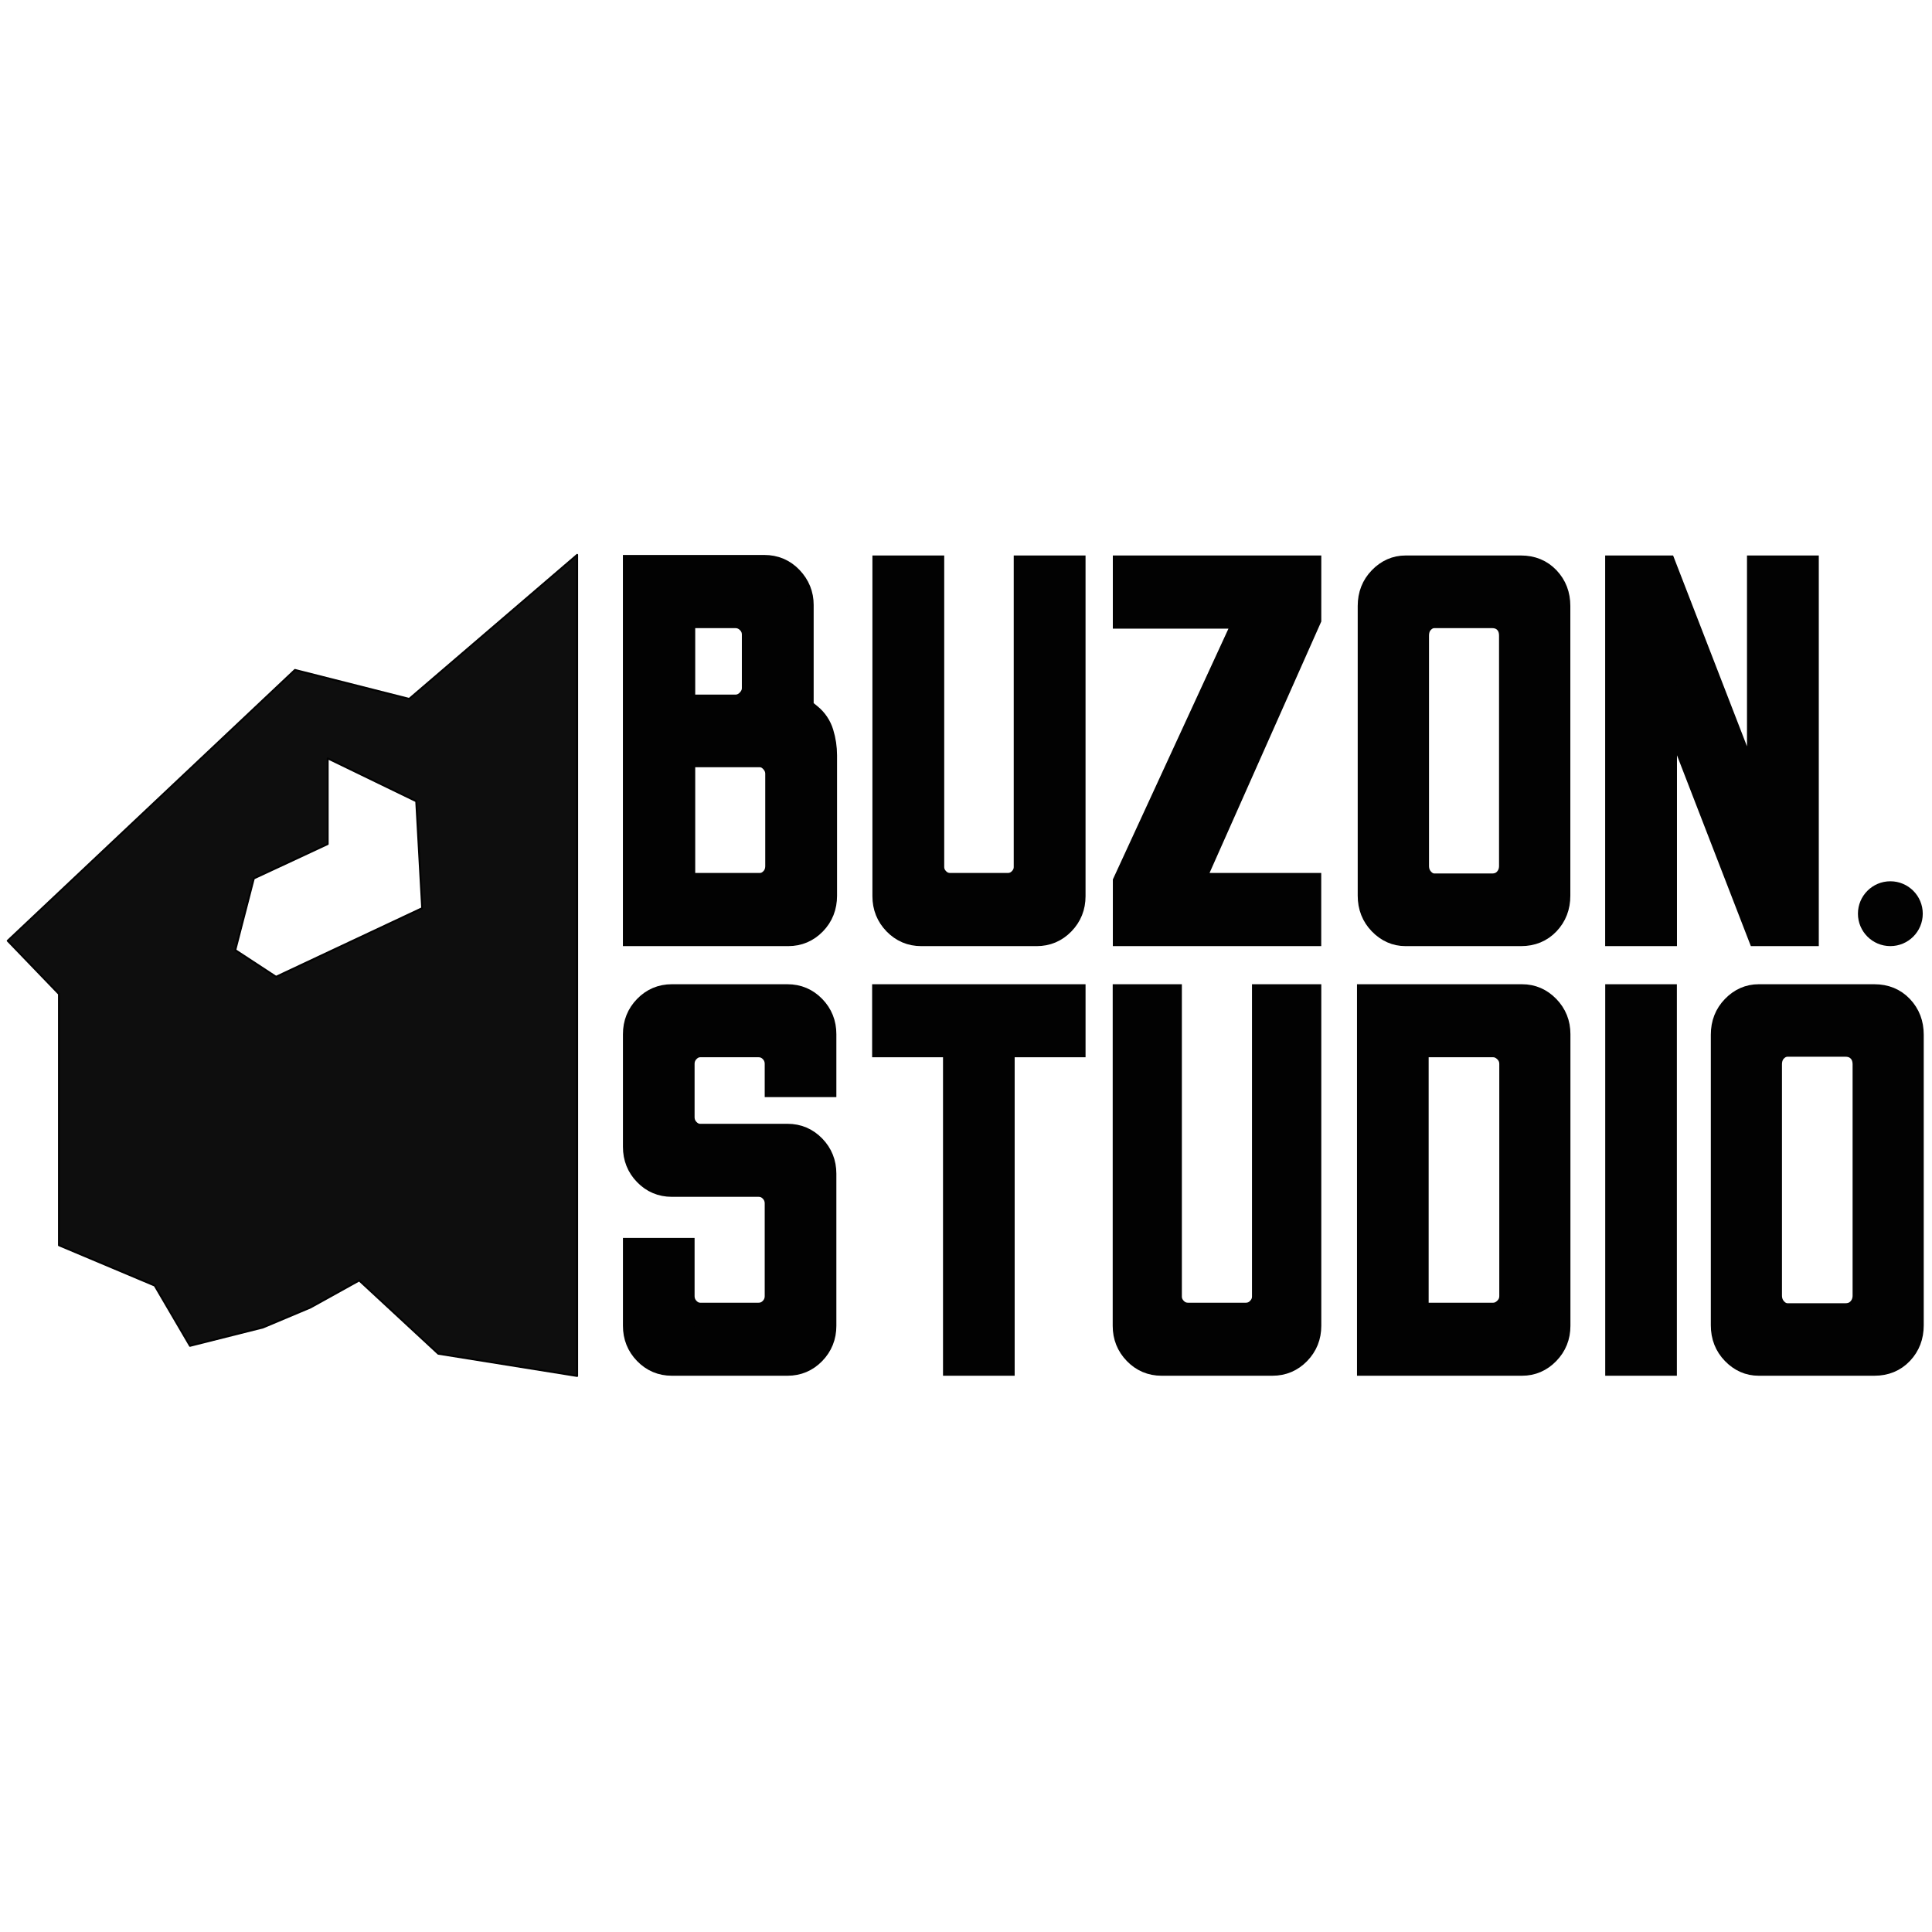
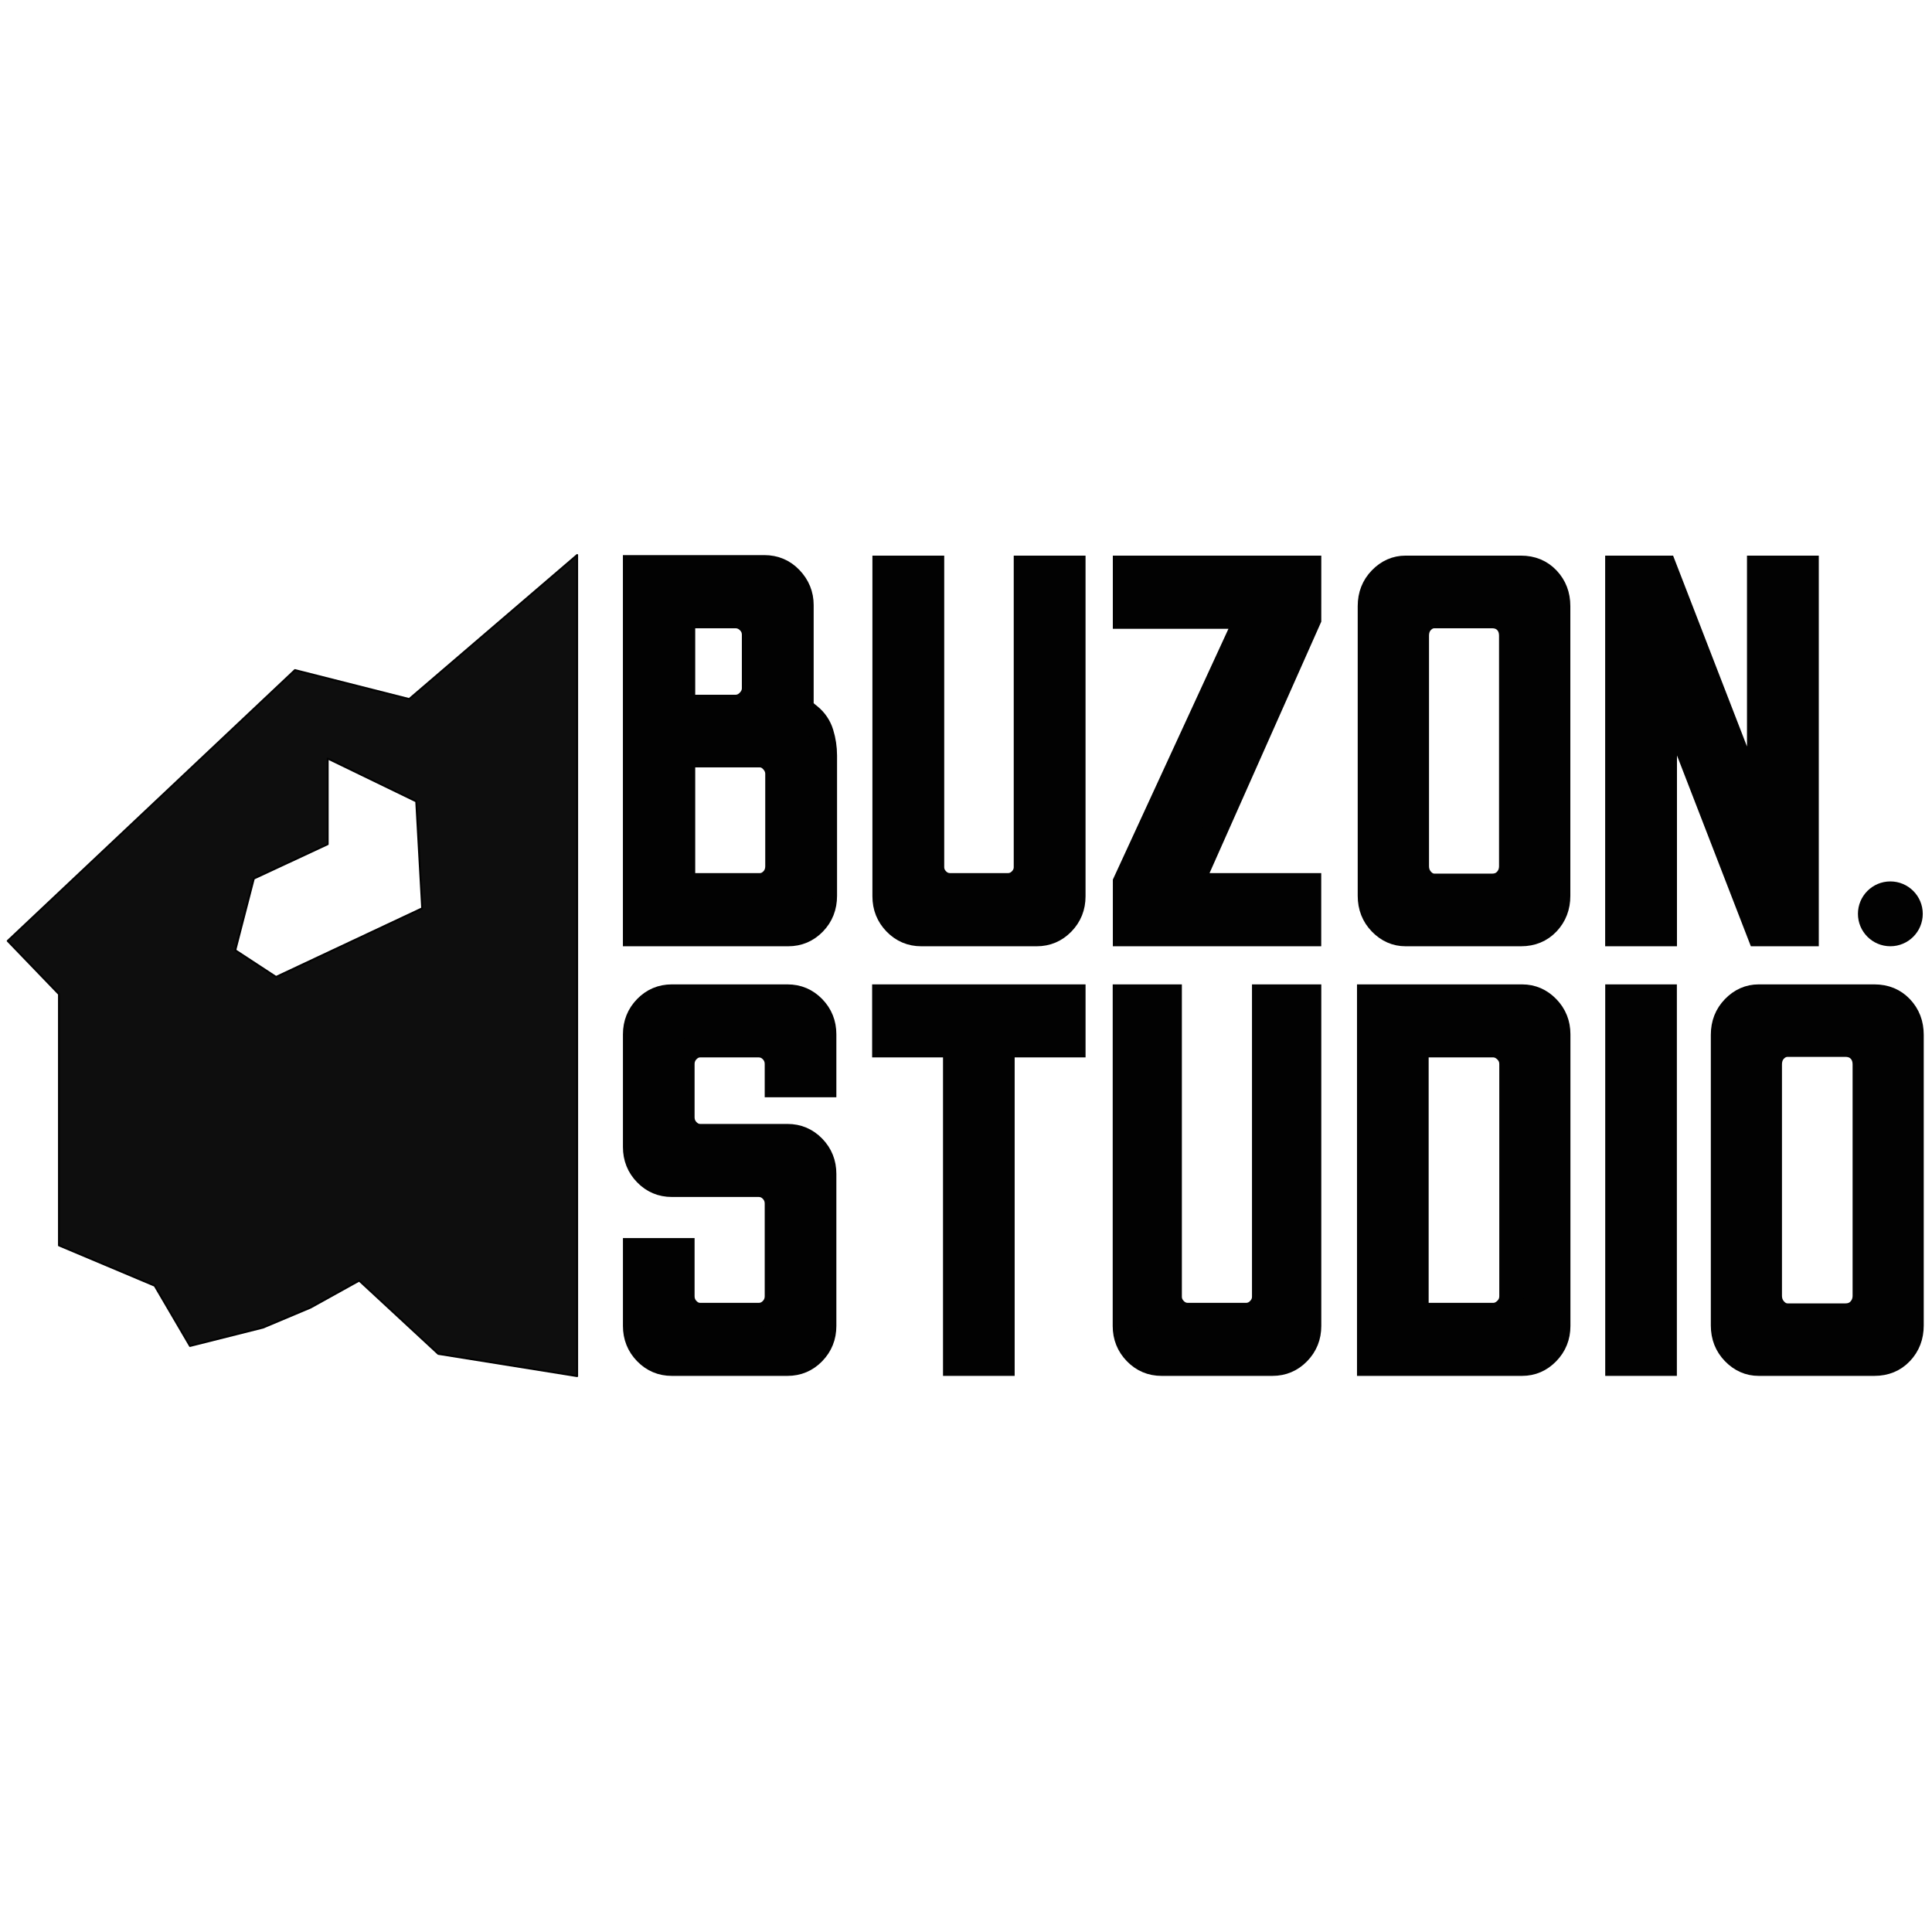
<svg xmlns="http://www.w3.org/2000/svg" width="100%" height="100%" viewBox="0 0 2136 2136" version="1.1" xml:space="preserve" style="fill-rule:evenodd;clip-rule:evenodd;stroke-miterlimit:2;">
-   <rect id="buzonstudio_black" x="0.48" y="0.686" width="2133.33" height="2133.33" style="fill:none;" />
+   <rect id="buzonstudio_black" x="0.48" y="0.849" width="2133.33" height="2133.33" style="fill:none;" />
  <clipPath id="_clip1">
-     <rect x="0.48" y="0.686" width="2133.33" height="2133.33" />
+     <rect x="0.48" y="0.849" width="2133.33" height="2133.33" />
  </clipPath>
  <g clip-path="url(#_clip1)">
    <g>
      <g>
        <g>
          <g>
-             <path d="M702.238,1032.47l-0,-405.346l142.754,-0c11.615,-0 21.357,4.144 29.225,12.432c7.868,8.288 11.803,18.022 11.803,29.201l-0,115.07c-0,-0 4.576,3.709 9.182,7.443c6.105,4.949 10.6,11.601 12.915,19.112c0.022,0.072 0.044,0.143 0.066,0.215c2.446,7.937 3.69,16.194 3.69,24.499c-0,38.922 -0,155.163 -0,155.163c-0,11.95 -3.934,21.973 -11.803,30.068c-7.868,8.095 -17.422,12.143 -28.663,12.143l-169.169,0Zm52.83,-250.956l57.888,-0c5.621,-0 10.492,-2.12 14.613,-6.361c4.122,-4.24 6.182,-9.059 6.182,-14.456l0,-58.98c0,-5.783 -2.06,-10.698 -6.182,-14.746c-4.121,-4.047 -8.992,-6.071 -14.613,-6.071l-57.888,-0l-0,100.614Zm-0,197.18l84.866,-0c5.245,-0 9.835,-2.024 13.769,-6.072c3.934,-4.047 5.901,-9.155 5.901,-15.323l0,-101.77c0,-5.397 -1.967,-10.216 -5.901,-14.456c-3.934,-4.241 -8.524,-6.361 -13.769,-6.361l-84.866,-0l-0,143.982Z" style="fill:#020202;fill-rule:nonzero;stroke:#020202;stroke-width:27.12px;" />
-             <path d="M1018.56,1032.47c-11.241,0 -20.795,-4.048 -28.664,-12.143c-7.868,-8.095 -11.802,-17.925 -11.802,-29.49l-0,-363.135l52.268,-0l0,330.753c0,5.397 1.967,10.12 5.901,14.167c3.935,4.048 8.712,6.072 14.332,6.072l63.509,-0c5.62,-0 10.397,-2.024 14.331,-6.072c3.935,-4.047 5.902,-8.77 5.902,-14.167l-0,-330.753l52.268,-0l0,363.135c0,11.565 -3.934,21.395 -11.802,29.49c-7.869,8.095 -17.423,12.143 -28.664,12.143l-127.579,0Z" style="fill:#020202;fill-rule:nonzero;stroke:#020202;stroke-width:27.12px;" />
-             <path d="M1243.91,1032.47l0.009,-57.177l135.422,-293.815l-135.448,0l0,-53.776l203.359,-0l-0.02,56.545l-130.837,294.447l130.786,-0l0,53.776l-203.271,0Z" style="fill:#020202;fill-rule:nonzero;stroke:#020202;stroke-width:27.12px;" />
-             <path d="M1553.98,1032.47c-10.491,0 -19.671,-4.048 -27.54,-12.143c-7.868,-8.095 -11.802,-18.118 -11.802,-30.068l-0,-320.346c-0,-11.95 3.934,-21.973 11.802,-30.068c7.869,-8.095 17.049,-12.143 27.54,-12.143l127.579,-0c11.99,-0 21.826,4.048 29.507,12.143c7.681,8.095 11.521,18.118 11.521,30.068l0,320.346c0,11.95 -3.84,21.973 -11.521,30.068c-7.681,8.095 -17.517,12.143 -29.507,12.143l-127.579,0Zm32.035,-53.198l63.509,0c6.37,0 11.521,-2.12 15.456,-6.361c3.934,-4.24 5.901,-9.444 5.901,-15.612l-0,-254.426c-0,-6.553 -1.967,-11.854 -5.901,-15.902c-3.935,-4.047 -9.086,-6.071 -15.456,-6.071l-63.509,-0c-5.245,-0 -9.835,2.024 -13.769,6.071c-3.935,4.048 -5.902,9.349 -5.902,15.902l0,254.426c0,6.168 1.967,11.372 5.902,15.612c3.934,4.241 8.524,6.361 13.769,6.361Z" style="fill:#020202;fill-rule:nonzero;stroke:#020202;stroke-width:27.12px;" />
-             <path d="M1788.21,1032.47l0,-404.768l52.269,-0l104.536,270.038l0,-270.038l52.269,-0l-0,404.768l-52.269,0l-104.536,-270.038l-0,270.038l-52.269,0Z" style="fill:#020202;fill-rule:nonzero;stroke:#020202;stroke-width:27.12px;" />
+             <path d="M702.238,1032.63l-0,-405.346l142.754,-0c11.615,-0 21.357,4.144 29.225,12.432c7.868,8.288 11.803,18.022 11.803,29.201l-0,115.07c-0,-0 4.576,3.709 9.182,7.443c6.105,4.949 10.6,11.601 12.915,19.112c0.022,0.072 0.044,0.144 0.066,0.215c2.446,7.937 3.69,16.194 3.69,24.499c-0,38.922 -0,155.163 -0,155.163c-0,11.95 -3.934,21.973 -11.803,30.068c-7.868,8.096 -17.422,12.143 -28.663,12.143l-169.169,0Zm52.83,-250.956l57.888,-0c5.621,-0 10.492,-2.12 14.613,-6.361c4.122,-4.24 6.182,-9.059 6.182,-14.456l0,-58.98c0,-5.783 -2.06,-10.698 -6.182,-14.745c-4.121,-4.048 -8.992,-6.072 -14.613,-6.072l-57.888,-0l-0,100.614Zm-0,197.18l84.866,-0c5.245,-0 9.835,-2.024 13.769,-6.072c3.934,-4.047 5.901,-9.155 5.901,-15.323l0,-101.77c0,-5.397 -1.967,-10.216 -5.901,-14.456c-3.934,-4.241 -8.524,-6.361 -13.769,-6.361l-84.866,-0l-0,143.982Z" style="fill:#020202;fill-rule:nonzero;stroke:#020202;stroke-width:27.12px;" />
+             <path d="M1018.56,1032.63c-11.241,0 -20.795,-4.047 -28.664,-12.143c-7.868,-8.095 -11.802,-17.925 -11.802,-29.49l-0,-363.135l52.268,-0l0,330.753c0,5.397 1.967,10.12 5.901,14.167c3.935,4.048 8.712,6.072 14.332,6.072l63.509,-0c5.62,-0 10.397,-2.024 14.331,-6.072c3.935,-4.047 5.902,-8.77 5.902,-14.167l-0,-330.753l52.268,-0l0,363.135c0,11.565 -3.934,21.395 -11.802,29.49c-7.869,8.096 -17.423,12.143 -28.664,12.143l-127.579,0Z" style="fill:#020202;fill-rule:nonzero;stroke:#020202;stroke-width:27.12px;" />
+             <path d="M1243.91,1032.63l0.009,-57.177l135.422,-293.815l-135.448,0l0,-53.776l203.359,-0l-0.02,56.545l-130.837,294.447l130.786,-0l0,53.776l-203.271,0Z" style="fill:#020202;fill-rule:nonzero;stroke:#020202;stroke-width:27.12px;" />
+             <path d="M1553.98,1032.63c-10.491,0 -19.671,-4.047 -27.54,-12.143c-7.868,-8.095 -11.802,-18.118 -11.802,-30.068l-0,-320.346c-0,-11.95 3.934,-21.973 11.802,-30.068c7.869,-8.095 17.049,-12.143 27.54,-12.143l127.579,-0c11.99,-0 21.826,4.048 29.507,12.143c7.681,8.095 11.521,18.118 11.521,30.068l0,320.346c0,11.95 -3.84,21.973 -11.521,30.068c-7.681,8.096 -17.517,12.143 -29.507,12.143l-127.579,0Zm32.035,-53.198l63.509,0c6.37,0 11.521,-2.12 15.456,-6.361c3.934,-4.24 5.901,-9.444 5.901,-15.612l-0,-254.426c-0,-6.553 -1.967,-11.854 -5.901,-15.901c-3.935,-4.048 -9.086,-6.072 -15.456,-6.072l-63.509,-0c-5.245,-0 -9.835,2.024 -13.769,6.072c-3.935,4.047 -5.902,9.348 -5.902,15.901l0,254.426c0,6.168 1.967,11.372 5.902,15.612c3.934,4.241 8.524,6.361 13.769,6.361Z" style="fill:#020202;fill-rule:nonzero;stroke:#020202;stroke-width:27.12px;" />
+             <path d="M1788.21,1032.63l0,-404.768l52.269,-0l104.536,270.038l0,-270.038l52.269,-0l-0,404.768l-52.269,0l-104.536,-270.038l-0,270.038l-52.269,0Z" style="fill:#020202;fill-rule:nonzero;stroke:#020202;stroke-width:27.12px;" />
          </g>
          <g>
-             <path d="M742.703,1507.61c-11.276,-0 -20.861,-4.061 -28.754,-12.182c-7.894,-8.121 -11.84,-17.982 -11.84,-29.584l-0,-83.821l52.434,0l0,50.757c0,5.801 1.973,10.731 5.92,14.792c3.947,4.06 8.551,6.091 13.813,6.091l64.275,-0c5.638,-0 10.43,-2.031 14.377,-6.091c3.947,-4.061 5.92,-8.991 5.92,-14.792l-0,-102.094c-0,-5.8 -1.973,-10.731 -5.92,-14.792c-3.947,-4.06 -8.739,-6.09 -14.377,-6.09l-95.848,-0c-11.276,-0 -20.861,-4.061 -28.754,-12.182c-7.894,-8.121 -11.84,-17.983 -11.84,-29.584l-0,-124.717c-0,-11.601 3.946,-21.463 11.84,-29.584c7.893,-8.121 17.478,-12.181 28.754,-12.181l127.985,-0c11.276,-0 20.861,4.06 28.754,12.181c7.894,8.121 11.84,17.983 11.84,29.584l0,56.268l-52.434,-0l-0,-23.203c-0,-5.801 -1.973,-10.732 -5.92,-14.792c-3.947,-4.061 -8.739,-6.091 -14.377,-6.091l-64.275,-0c-5.262,-0 -9.866,2.03 -13.813,6.091c-3.947,4.06 -5.92,8.991 -5.92,14.792l0,58.588c0,5.8 1.973,10.731 5.92,14.792c3.947,4.06 8.551,6.09 13.813,6.09l96.412,0c11.276,0 20.861,4.061 28.754,12.182c7.894,8.121 11.84,17.982 11.84,29.584l0,168.222c0,11.602 -3.946,21.463 -11.84,29.584c-7.893,8.121 -17.478,12.182 -28.754,12.182l-127.985,-0Z" style="fill:#020202;fill-rule:nonzero;stroke:#020202;stroke-width:26.78px;" />
-             <path d="M1055.98,1507.61l0,-352.107l-78.369,-0l-0,-53.947l209.173,-0l0,53.947l-78.369,-0l-0,352.107l-52.435,-0Z" style="fill:#020202;fill-rule:nonzero;stroke:#020202;stroke-width:26.78px;" />
-             <path d="M1284.18,1507.61c-11.276,-0 -20.861,-4.061 -28.754,-12.182c-7.894,-8.121 -11.84,-17.982 -11.84,-29.584l-0,-364.288l49.687,-0l0,331.804c0,5.414 1.974,10.151 5.92,14.212c3.947,4.06 8.739,6.091 14.377,6.091l63.711,-0c5.638,-0 10.43,-2.031 14.377,-6.091c3.947,-4.061 5.92,-8.798 5.92,-14.212l0,-331.804l49.839,-0l-0,364.288c-0,11.602 -3.947,21.463 -11.84,29.584c-7.893,8.121 -17.478,12.182 -28.754,12.182l-122.643,-0Z" style="fill:#020202;fill-rule:nonzero;stroke:#020202;stroke-width:26.78px;" />
-             <path d="M1513.68,1507.61l0,-406.054l169.143,-0c10.901,-0 20.297,4.06 28.191,12.181c7.893,8.121 11.84,17.983 11.84,29.584l-0,322.523c-0,11.602 -3.947,21.463 -11.84,29.584c-7.894,8.121 -17.29,12.182 -28.191,12.182l-169.143,-0Zm52.434,-53.947l84.572,-0c5.262,-0 9.961,-2.031 14.095,-6.091c4.135,-4.061 6.202,-8.991 6.202,-14.792l0,-256.394c0,-5.801 -2.067,-10.732 -6.202,-14.792c-4.134,-4.061 -8.833,-6.091 -14.095,-6.091l-84.572,-0l0,298.16Z" style="fill:#020202;fill-rule:nonzero;stroke:#020202;stroke-width:26.78px;" />
-             <rect x="1788.11" y="1101.56" width="52.434" height="406.054" style="fill:#020202;fill-rule:nonzero;stroke:#020202;stroke-width:26.78px;" />
-             <path d="M1944.33,1507.61c-10.524,-0 -19.733,-4.061 -27.627,-12.182c-7.893,-8.121 -11.84,-18.176 -11.84,-30.164l0,-321.363c0,-11.988 3.947,-22.043 11.84,-30.164c7.894,-8.121 17.103,-12.181 27.627,-12.181l127.985,-0c12.028,-0 21.895,4.06 29.6,12.181c7.706,8.121 11.558,18.176 11.558,30.164l0,321.363c0,11.988 -3.852,22.043 -11.558,30.164c-7.705,8.121 -17.572,12.182 -29.6,12.182l-127.985,-0Zm32.137,-53.367l63.711,-0c6.39,-0 11.558,-2.127 15.505,-6.381c3.946,-4.254 5.92,-9.475 5.92,-15.662l-0,-255.234c-0,-6.574 -1.974,-11.892 -5.92,-15.952c-3.947,-4.061 -9.115,-6.091 -15.505,-6.091l-63.711,-0c-5.262,-0 -9.866,2.03 -13.813,6.091c-3.947,4.06 -5.92,9.378 -5.92,15.952l0,255.234c0,6.187 1.973,11.408 5.92,15.662c3.947,4.254 8.551,6.381 13.813,6.381Z" style="fill:#020202;fill-rule:nonzero;stroke:#020202;stroke-width:26.78px;" />
+             <path d="M742.703,1507.77c-11.276,-0 -20.861,-4.061 -28.754,-12.182c-7.894,-8.121 -11.84,-17.982 -11.84,-29.584l-0,-83.821l52.434,0l0,50.757c0,5.801 1.973,10.731 5.92,14.792c3.947,4.06 8.551,6.091 13.813,6.091l64.275,-0c5.638,-0 10.43,-2.031 14.377,-6.091c3.947,-4.061 5.92,-8.991 5.92,-14.792l-0,-102.094c-0,-5.8 -1.973,-10.731 -5.92,-14.792c-3.947,-4.06 -8.739,-6.09 -14.377,-6.09l-95.848,-0c-11.276,-0 -20.861,-4.061 -28.754,-12.182c-7.894,-8.121 -11.84,-17.982 -11.84,-29.584l-0,-124.717c-0,-11.601 3.946,-21.462 11.84,-29.584c7.893,-8.121 17.478,-12.181 28.754,-12.181l127.985,-0c11.276,-0 20.861,4.06 28.754,12.181c7.894,8.122 11.84,17.983 11.84,29.584l0,56.268l-52.434,-0l-0,-23.203c-0,-5.801 -1.973,-10.732 -5.92,-14.792c-3.947,-4.061 -8.739,-6.091 -14.377,-6.091l-64.275,0c-5.262,0 -9.866,2.03 -13.813,6.091c-3.947,4.06 -5.92,8.991 -5.92,14.792l0,58.588c0,5.8 1.973,10.731 5.92,14.792c3.947,4.06 8.551,6.09 13.813,6.09l96.412,0c11.276,0 20.861,4.061 28.754,12.182c7.894,8.121 11.84,17.982 11.84,29.584l0,168.222c0,11.602 -3.946,21.463 -11.84,29.584c-7.893,8.121 -17.478,12.182 -28.754,12.182l-127.985,-0Z" style="fill:#020202;fill-rule:nonzero;stroke:#020202;stroke-width:26.78px;" />
+             <path d="M1055.98,1507.77l0,-352.107l-78.369,0l-0,-53.947l209.173,-0l0,53.947l-78.369,0l-0,352.107l-52.435,-0Z" style="fill:#020202;fill-rule:nonzero;stroke:#020202;stroke-width:26.78px;" />
+             <path d="M1284.18,1507.77c-11.276,-0 -20.861,-4.061 -28.754,-12.182c-7.894,-8.121 -11.84,-17.982 -11.84,-29.584l-0,-364.288l49.687,-0l0,331.804c0,5.414 1.974,10.151 5.92,14.212c3.947,4.06 8.739,6.091 14.377,6.091l63.711,-0c5.638,-0 10.43,-2.031 14.377,-6.091c3.947,-4.061 5.92,-8.798 5.92,-14.212l0,-331.804l49.839,-0l-0,364.288c-0,11.602 -3.947,21.463 -11.84,29.584c-7.893,8.121 -17.478,12.182 -28.754,12.182l-122.643,-0Z" style="fill:#020202;fill-rule:nonzero;stroke:#020202;stroke-width:26.78px;" />
+             <path d="M1513.68,1507.77l0,-406.054l169.143,-0c10.901,-0 20.297,4.06 28.191,12.181c7.893,8.122 11.84,17.983 11.84,29.584l-0,322.523c-0,11.602 -3.947,21.463 -11.84,29.584c-7.894,8.121 -17.29,12.182 -28.191,12.182l-169.143,-0Zm52.434,-53.947l84.572,-0c5.262,-0 9.961,-2.031 14.095,-6.091c4.135,-4.061 6.202,-8.991 6.202,-14.792l0,-256.394c0,-5.801 -2.067,-10.732 -6.202,-14.792c-4.134,-4.061 -8.833,-6.091 -14.095,-6.091l-84.572,0l0,298.16Z" style="fill:#020202;fill-rule:nonzero;stroke:#020202;stroke-width:26.78px;" />
+             <rect x="1788.11" y="1101.72" width="52.434" height="406.054" style="fill:#020202;fill-rule:nonzero;stroke:#020202;stroke-width:26.78px;" />
+             <path d="M1944.33,1507.77c-10.524,-0 -19.733,-4.061 -27.627,-12.182c-7.893,-8.121 -11.84,-18.175 -11.84,-30.164l0,-321.363c0,-11.988 3.947,-22.042 11.84,-30.164c7.894,-8.121 17.103,-12.181 27.627,-12.181l127.985,-0c12.028,-0 21.895,4.06 29.6,12.181c7.706,8.122 11.558,18.176 11.558,30.164l0,321.363c0,11.989 -3.852,22.043 -11.558,30.164c-7.705,8.121 -17.572,12.182 -29.6,12.182l-127.985,-0Zm32.137,-53.367l63.711,-0c6.39,-0 11.558,-2.127 15.505,-6.381c3.946,-4.254 5.92,-9.475 5.92,-15.662l-0,-255.234c-0,-6.574 -1.974,-11.892 -5.92,-15.952c-3.947,-4.061 -9.115,-6.091 -15.505,-6.091l-63.711,-0c-5.262,-0 -9.866,2.03 -13.813,6.091c-3.947,4.06 -5.92,9.378 -5.92,15.952l0,255.234c0,6.187 1.973,11.408 5.92,15.662c3.947,4.254 8.551,6.381 13.813,6.381Z" style="fill:#020202;fill-rule:nonzero;stroke:#020202;stroke-width:26.78px;" />
          </g>
-           <path d="M452.405,772.668l185.699,-159.247l-0.002,907.864l-153.53,-24.596l-87.431,-80.996l-53.856,29.866l-52.479,22.078l-80.771,20.329l-39.021,-66.644l-105.837,-44.566l-0,-277.807l-56.672,-58.857l317.599,-299.448l126.301,32.024Zm-90.093,65.77l-0,94.761l-81.668,38.029l-20.483,79.181l45.04,29.495l161.531,-75.868l-6.573,-118.185l-97.847,-47.413Z" style="fill:#0e0e0e;stroke:#020202;stroke-width:2.08px;stroke-linejoin:round;" />
+           <path d="M452.405,772.831l185.699,-159.247l-0.002,907.864l-153.53,-24.596l-87.431,-80.996l-53.856,29.866l-52.479,22.078l-80.771,20.329l-39.021,-66.644l-105.837,-44.566l-0,-277.807l-56.672,-58.857l317.599,-299.448l126.301,32.024Zm-90.093,65.77l-0,94.761l-81.668,38.029l-20.483,79.181l45.04,29.495l161.531,-75.868l-6.573,-118.185l-97.847,-47.413Z" style="fill:#0e0e0e;stroke:#020202;stroke-width:2.08px;stroke-linejoin:round;" />
        </g>
-         <circle cx="2089.95" cy="1010.17" r="35.836" style="fill:#020202;" />
+         <circle cx="2089.95" cy="1010.33" r="35.836" style="fill:#020202;" />
      </g>
    </g>
  </g>
</svg>
